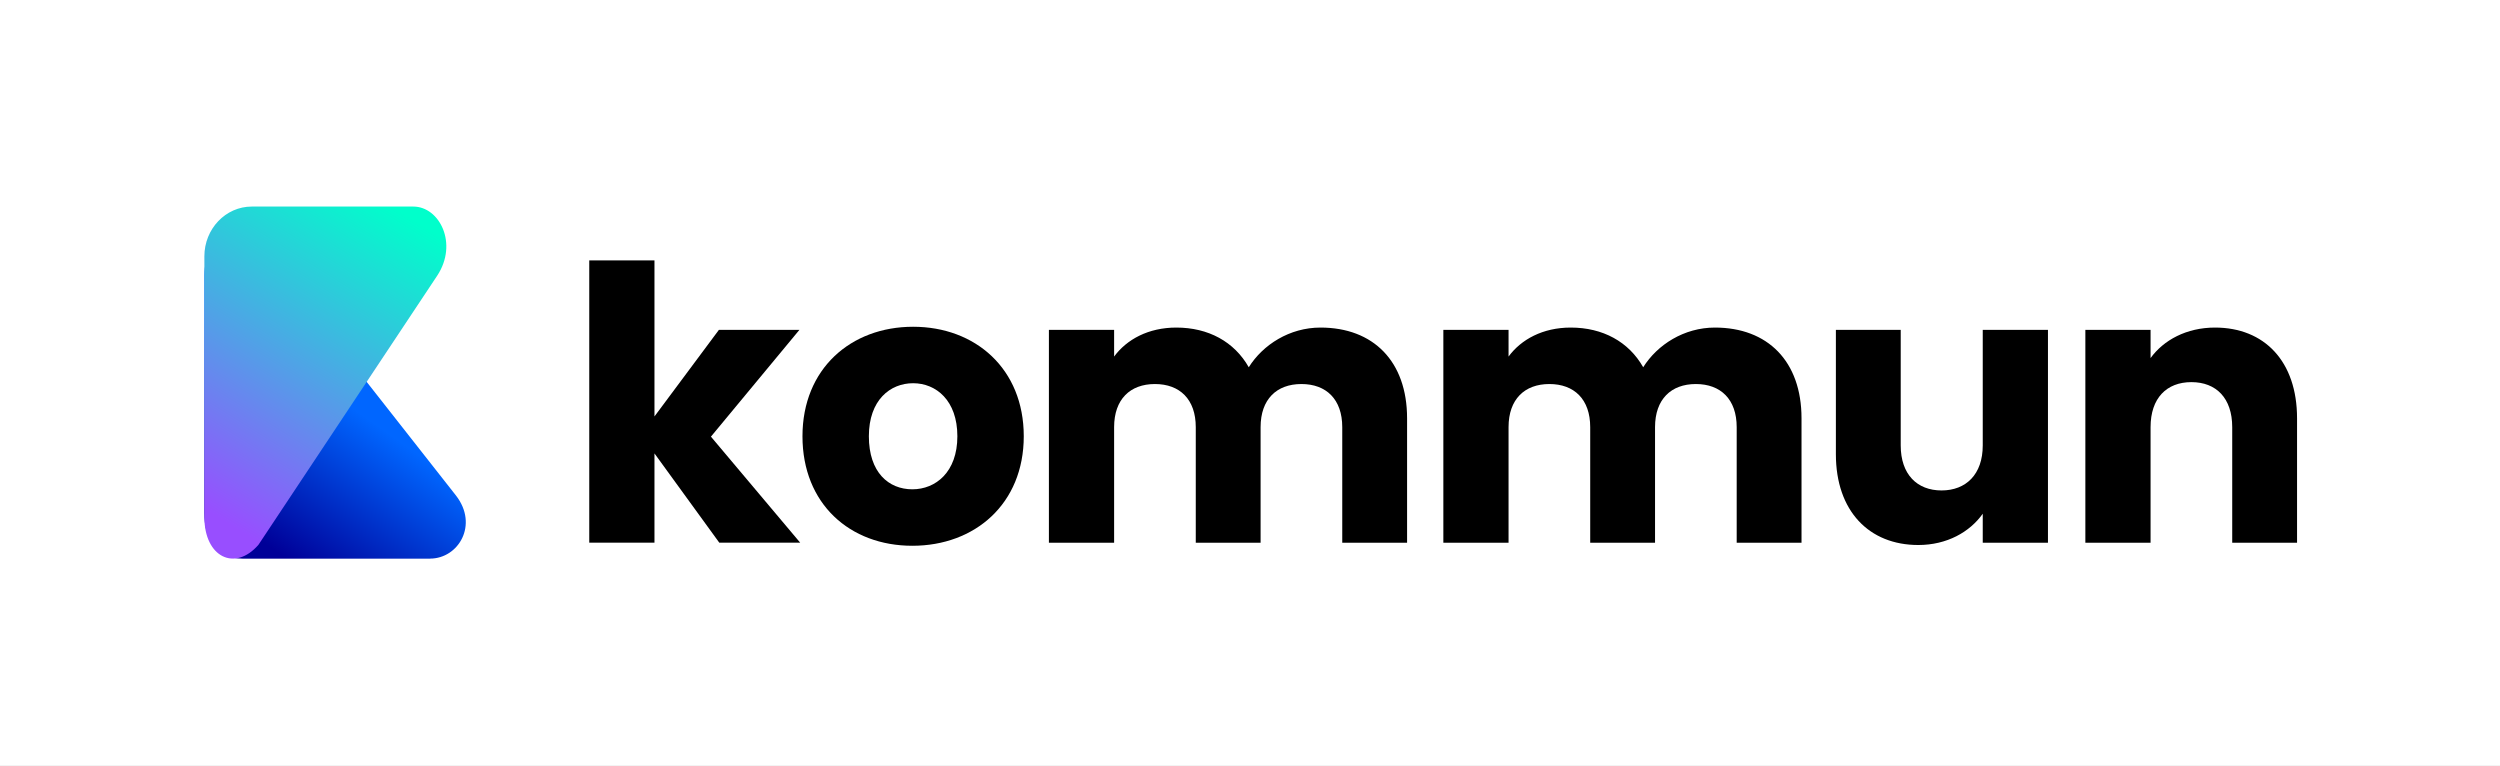
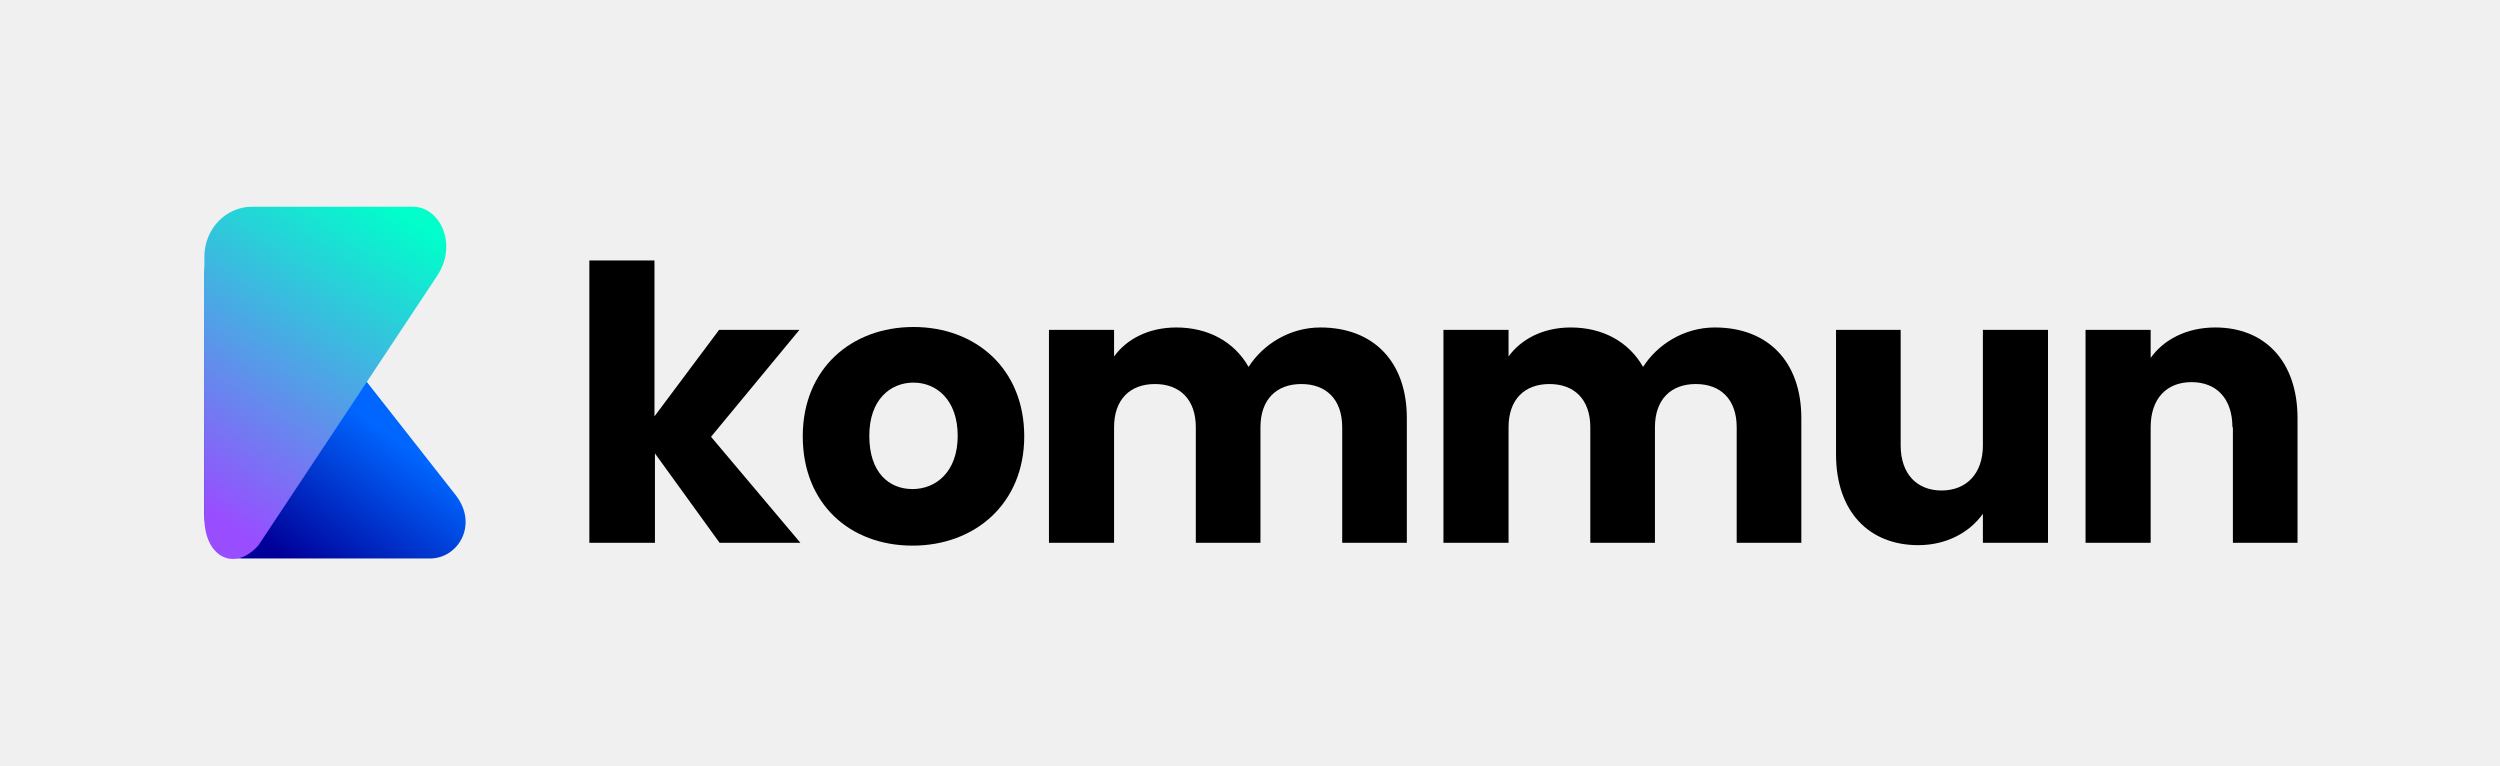
- <svg xmlns="http://www.w3.org/2000/svg" id="Capa_2" data-name="Capa 2" viewBox="0 0 526 161">
-   <defs>
-     <style>
-       .cls-1 {
-         fill: url(#Degradado_sin_nombre_18);
-       }
- 
-       .cls-1, .cls-2, .cls-3, .cls-4 {
-         stroke-width: 0px;
-       }
- 
-       .cls-2 {
-         fill: url(#Degradado_sin_nombre_19);
-       }
- 
-       .cls-3 {
-         fill: #000;
-       }
- 
-       .cls-4 {
-         fill: #fff;
-       }
-     </style>
-     <linearGradient id="Degradado_sin_nombre_19" data-name="Degradado sin nombre 19" x1="37.28" y1="254.91" x2="71.44" y2="225.84" gradientTransform="translate(0 -51.57) scale(1 .6)" gradientUnits="userSpaceOnUse">
-       <stop offset="0" stop-color="#000098" />
-       <stop offset="1" stop-color="#06f" />
-     </linearGradient>
-     <linearGradient id="Degradado_sin_nombre_18" data-name="Degradado sin nombre 18" x1="36.9" y1="-259.81" x2="76.7" y2="-196.25" gradientTransform="translate(0 -156.54) scale(1 -1)" gradientUnits="userSpaceOnUse">
-       <stop offset="0" stop-color="#984eff" />
-       <stop offset="1" stop-color="#00ffcb" />
-     </linearGradient>
-   </defs>
-   <g id="Capa_1-2" data-name="Capa 1">
+ <svg xmlns="http://www.w3.org/2000/svg" version="1.1" id="Capa_2_00000044879610974906546170000016438885019534247854_" x="0px" y="0px" viewBox="0 0 526 161" style="enable-background:new 0 0 526 161;" xml:space="preserve">
+   <style type="text/css">
+ 	.st0{fill:none;}
+ 	.st1{fill:url(#SVGID_1_);}
+ 	.st2{fill:url(#SVGID_00000103255870289016262010000008631132934609880995_);}
+ </style>
+   <g id="Capa_1-2">
    <g>
-       <rect class="cls-4" width="526" height="161" />
+       <rect class="st0" width="526" height="161" />
      <g>
        <g>
-           <path class="cls-3" d="M123.98,54.79h13.72v32.83l13.56-18.22h16.94l-18.62,22.47,18.78,22.31h-17.02l-13.64-18.78v18.78h-13.72v-59.39Z" />
-           <path class="cls-3" d="M191.96,114.83c-13.16,0-23.12-8.83-23.12-23.04s10.19-23.04,23.28-23.04,23.28,8.83,23.28,23.04-10.27,23.04-23.44,23.04ZM191.96,102.95c4.9,0,9.47-3.61,9.47-11.16s-4.49-11.16-9.31-11.16-9.31,3.53-9.31,11.16,4.17,11.16,9.15,11.16Z" />
-           <path class="cls-3" d="M282.41,89.87c0-5.86-3.37-9.07-8.59-9.07s-8.59,3.21-8.59,9.07v24.32h-13.64v-24.32c0-5.86-3.37-9.07-8.59-9.07s-8.59,3.21-8.59,9.07v24.32h-13.72v-44.79h13.72v5.62c2.65-3.61,7.22-6.1,13.08-6.1,6.74,0,12.2,2.97,15.25,8.35,2.97-4.74,8.59-8.35,15.09-8.35,11.08,0,18.22,7.06,18.22,19.1v26.17h-13.64v-24.32Z" />
-           <path class="cls-3" d="M365.4,89.87c0-5.86-3.37-9.07-8.59-9.07s-8.59,3.21-8.59,9.07v24.32h-13.64v-24.32c0-5.86-3.37-9.07-8.59-9.07s-8.59,3.21-8.59,9.07v24.32h-13.72v-44.79h13.72v5.62c2.65-3.61,7.22-6.1,13.08-6.1,6.74,0,12.2,2.97,15.25,8.35,2.97-4.74,8.59-8.35,15.09-8.35,11.08,0,18.22,7.06,18.22,19.1v26.17h-13.64v-24.32Z" />
-           <path class="cls-3" d="M430.89,114.19h-13.72v-6.1c-2.73,3.85-7.54,6.58-13.56,6.58-10.35,0-17.34-7.14-17.34-19.1v-26.17h13.64v24.32c0,6.1,3.45,9.47,8.59,9.47s8.67-3.37,8.67-9.47v-24.32h13.72v44.79Z" />
-           <path class="cls-3" d="M469.66,89.87c0-6.1-3.37-9.47-8.59-9.47s-8.59,3.37-8.59,9.47v24.32h-13.72v-44.79h13.72v5.94c2.73-3.77,7.54-6.42,13.56-6.42,10.35,0,17.26,7.06,17.26,19.1v26.17h-13.64v-24.32Z" />
+           <path d="M124,54.8h13.7v32.8l13.6-18.2h16.9l-18.6,22.5l18.8,22.3h-17l-13.6-18.8v18.8H124C124,114.2,124,54.8,124,54.8z" />
+           <path d="M192,114.8c-13.2,0-23.1-8.8-23.1-23s10.2-23,23.3-23s23.3,8.8,23.3,23S205.1,114.8,192,114.8z M192,102.9      c4.9,0,9.5-3.6,9.5-11.2s-4.5-11.2-9.3-11.2s-9.3,3.5-9.3,11.2S187,102.9,192,102.9z" />
+           <path d="M282.4,89.9c0-5.9-3.4-9.1-8.6-9.1s-8.6,3.2-8.6,9.1v24.3h-13.6V89.9c0-5.9-3.4-9.1-8.6-9.1s-8.6,3.2-8.6,9.1v24.3      h-13.7V69.4h13.7V75c2.6-3.6,7.2-6.1,13.1-6.1c6.7,0,12.2,3,15.2,8.3c3-4.7,8.6-8.3,15.1-8.3c11.1,0,18.2,7.1,18.2,19.1v26.2      h-13.6V89.9z" />
+           <path d="M365.4,89.9c0-5.9-3.4-9.1-8.6-9.1s-8.6,3.2-8.6,9.1v24.3h-13.6V89.9c0-5.9-3.4-9.1-8.6-9.1s-8.6,3.2-8.6,9.1v24.3      h-13.7V69.4h13.7V75c2.6-3.6,7.2-6.1,13.1-6.1c6.7,0,12.2,3,15.2,8.3c3-4.7,8.6-8.3,15.1-8.3C371.9,68.9,379,76,379,88v26.2      h-13.6L365.4,89.9L365.4,89.9z" />
+           <path d="M430.9,114.2h-13.7v-6.1c-2.7,3.8-7.5,6.6-13.6,6.6c-10.4,0-17.3-7.1-17.3-19.1V69.4h13.6v24.3c0,6.1,3.5,9.5,8.6,9.5      s8.7-3.4,8.7-9.5V69.4h13.7L430.9,114.2L430.9,114.2z" />
+           <path d="M469.7,89.9c0-6.1-3.4-9.5-8.6-9.5s-8.6,3.4-8.6,9.5v24.3h-13.7V69.4h13.7v5.9c2.7-3.8,7.5-6.4,13.6-6.4      c10.4,0,17.3,7.1,17.3,19.1v26.2h-13.6V89.9z" />
        </g>
        <g>
-           <path class="cls-2" d="M90.49,117.54h-39.46c-5.83,0-8.03-4.28-8.03-9.57v-50.13c0-7.67,6.95-10.52,12.3-5.3l40.63,51.71c4.81,6.17.52,13.28-5.44,13.28Z" />
-           <path class="cls-1" d="M86.95,43.46h-33.97c-5.51,0-9.98,4.69-9.98,10.48v54.88c0,8.4,6.43,11.52,11.38,5.8l37.61-56.62c4.45-6.75.48-14.54-5.03-14.54Z" />
+           <linearGradient id="SVGID_1_" gradientUnits="userSpaceOnUse" x1="36.551" y1="-398.053" x2="70.711" y2="-368.983" gradientTransform="matrix(1 0 0 -0.6 0 -137.97)">
+             <stop offset="0" style="stop-color:#000098" />
+             <stop offset="1" style="stop-color:#0066FF" />
+           </linearGradient>
+           <path class="st1" d="M90.5,117.5H51c-5.8,0-8-4.3-8-9.6V57.8c0-7.7,7-10.5,12.3-5.3l40.6,51.7      C100.7,110.4,96.4,117.5,90.5,117.5L90.5,117.5z" />
+           <linearGradient id="SVGID_00000038379825669296265550000006773408350224760482_" gradientUnits="userSpaceOnUse" x1="36.897" y1="1339.808" x2="76.697" y2="1276.248" gradientTransform="matrix(1 0 0 1 0 -1236.54)">
+             <stop offset="0" style="stop-color:#984EFF" />
+             <stop offset="1" style="stop-color:#00FFCB" />
+           </linearGradient>
+           <path style="fill:url(#SVGID_00000038379825669296265550000006773408350224760482_);" d="M86.9,43.5H53c-5.5,0-10,4.7-10,10.5      v54.9c0,8.4,6.4,11.5,11.4,5.8L92,58C96.4,51.3,92.5,43.5,86.9,43.5L86.9,43.5z" />
        </g>
      </g>
    </g>
  </g>
</svg>
